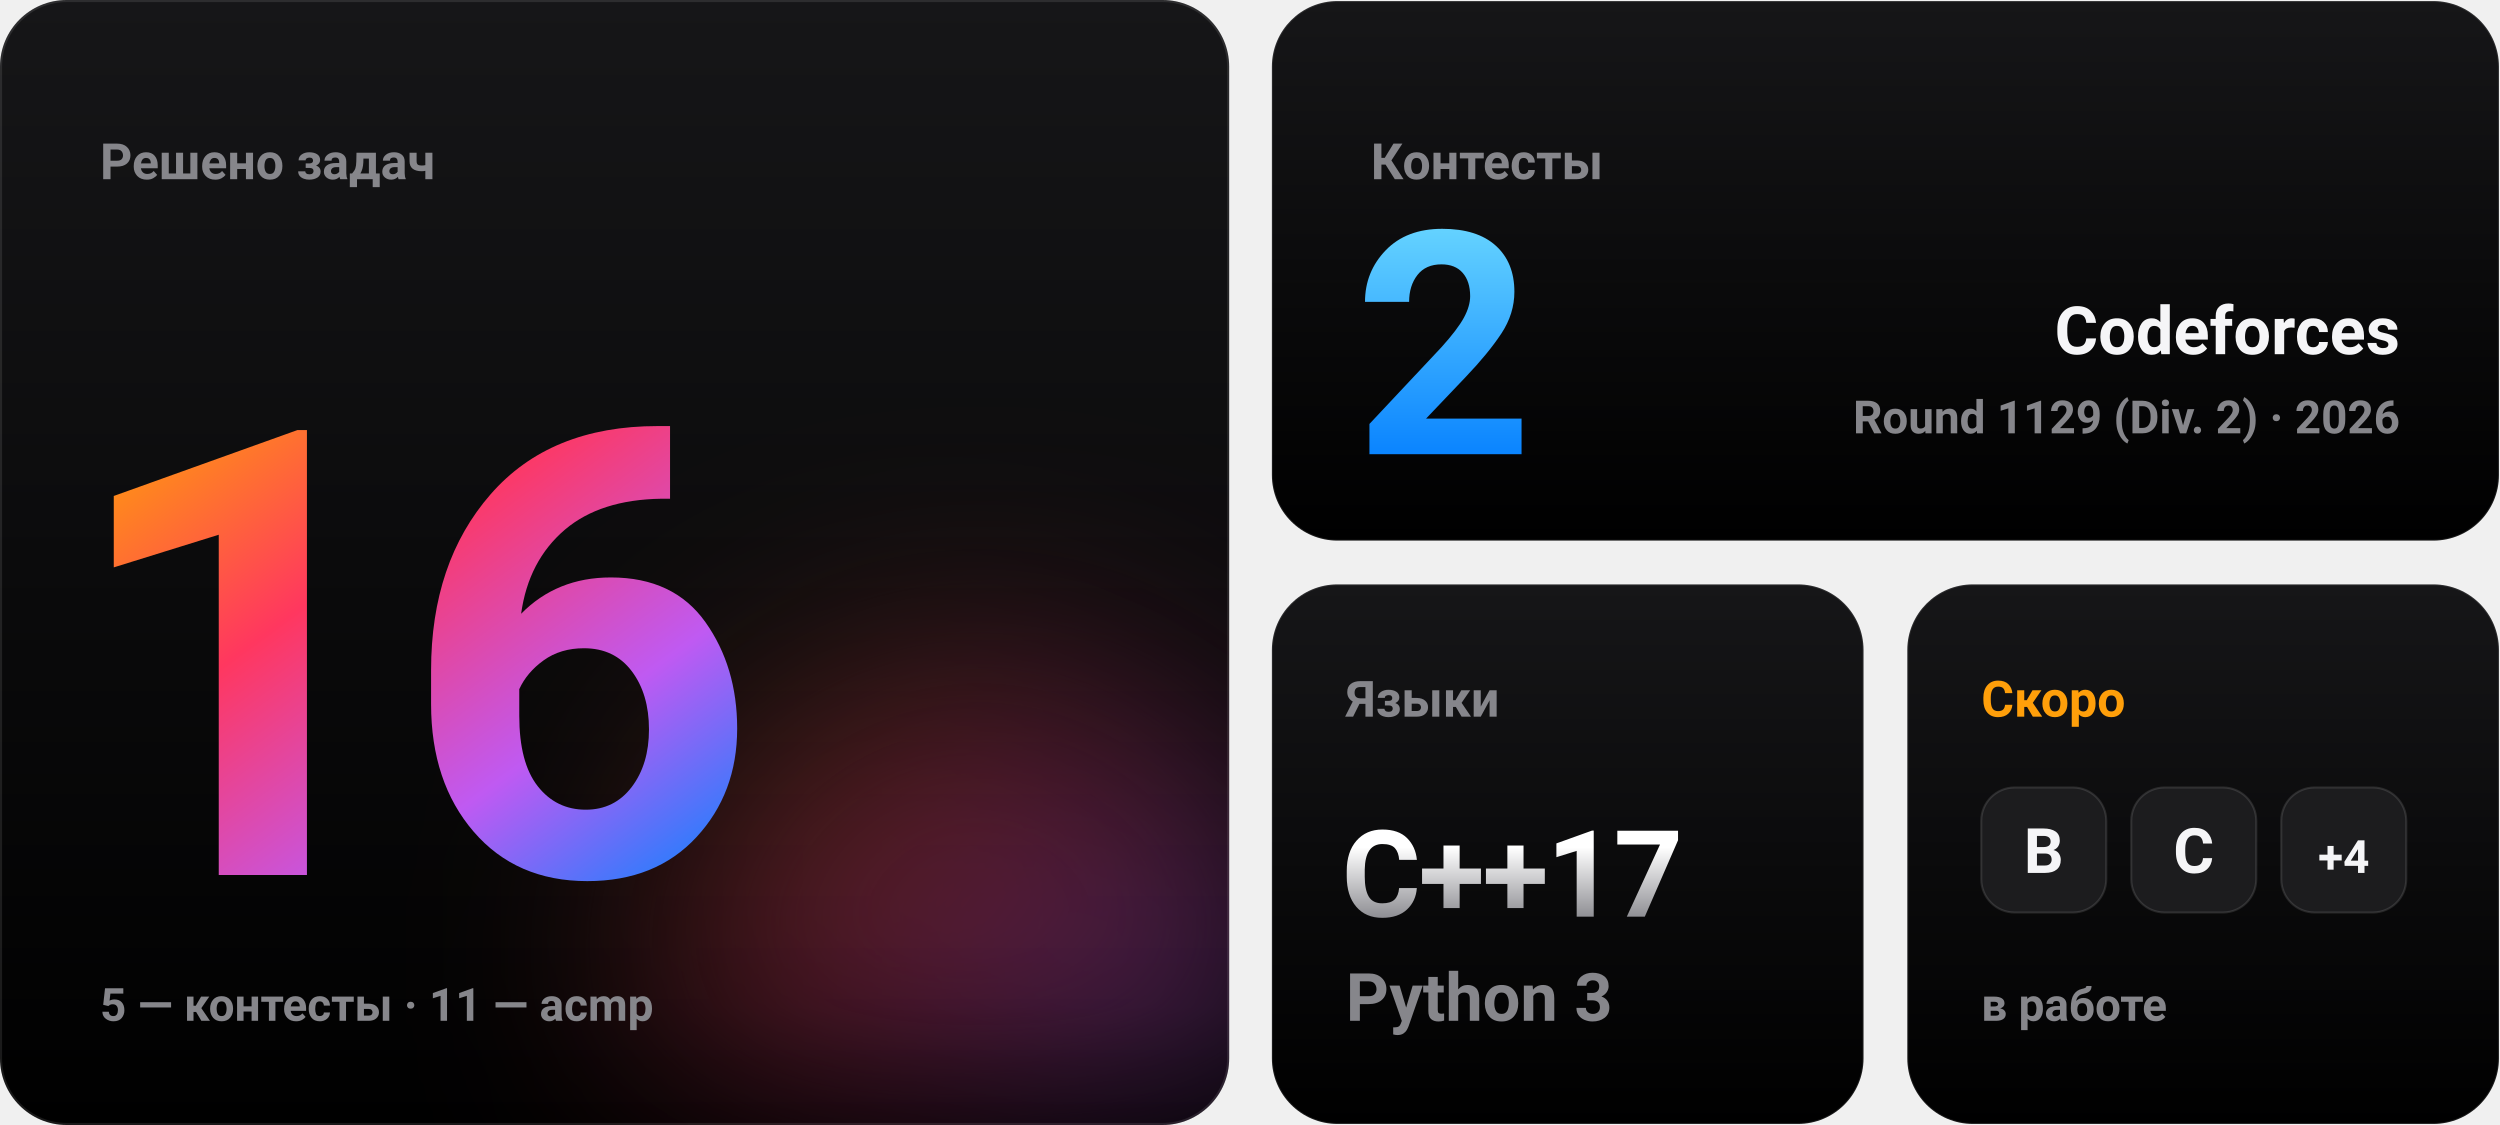
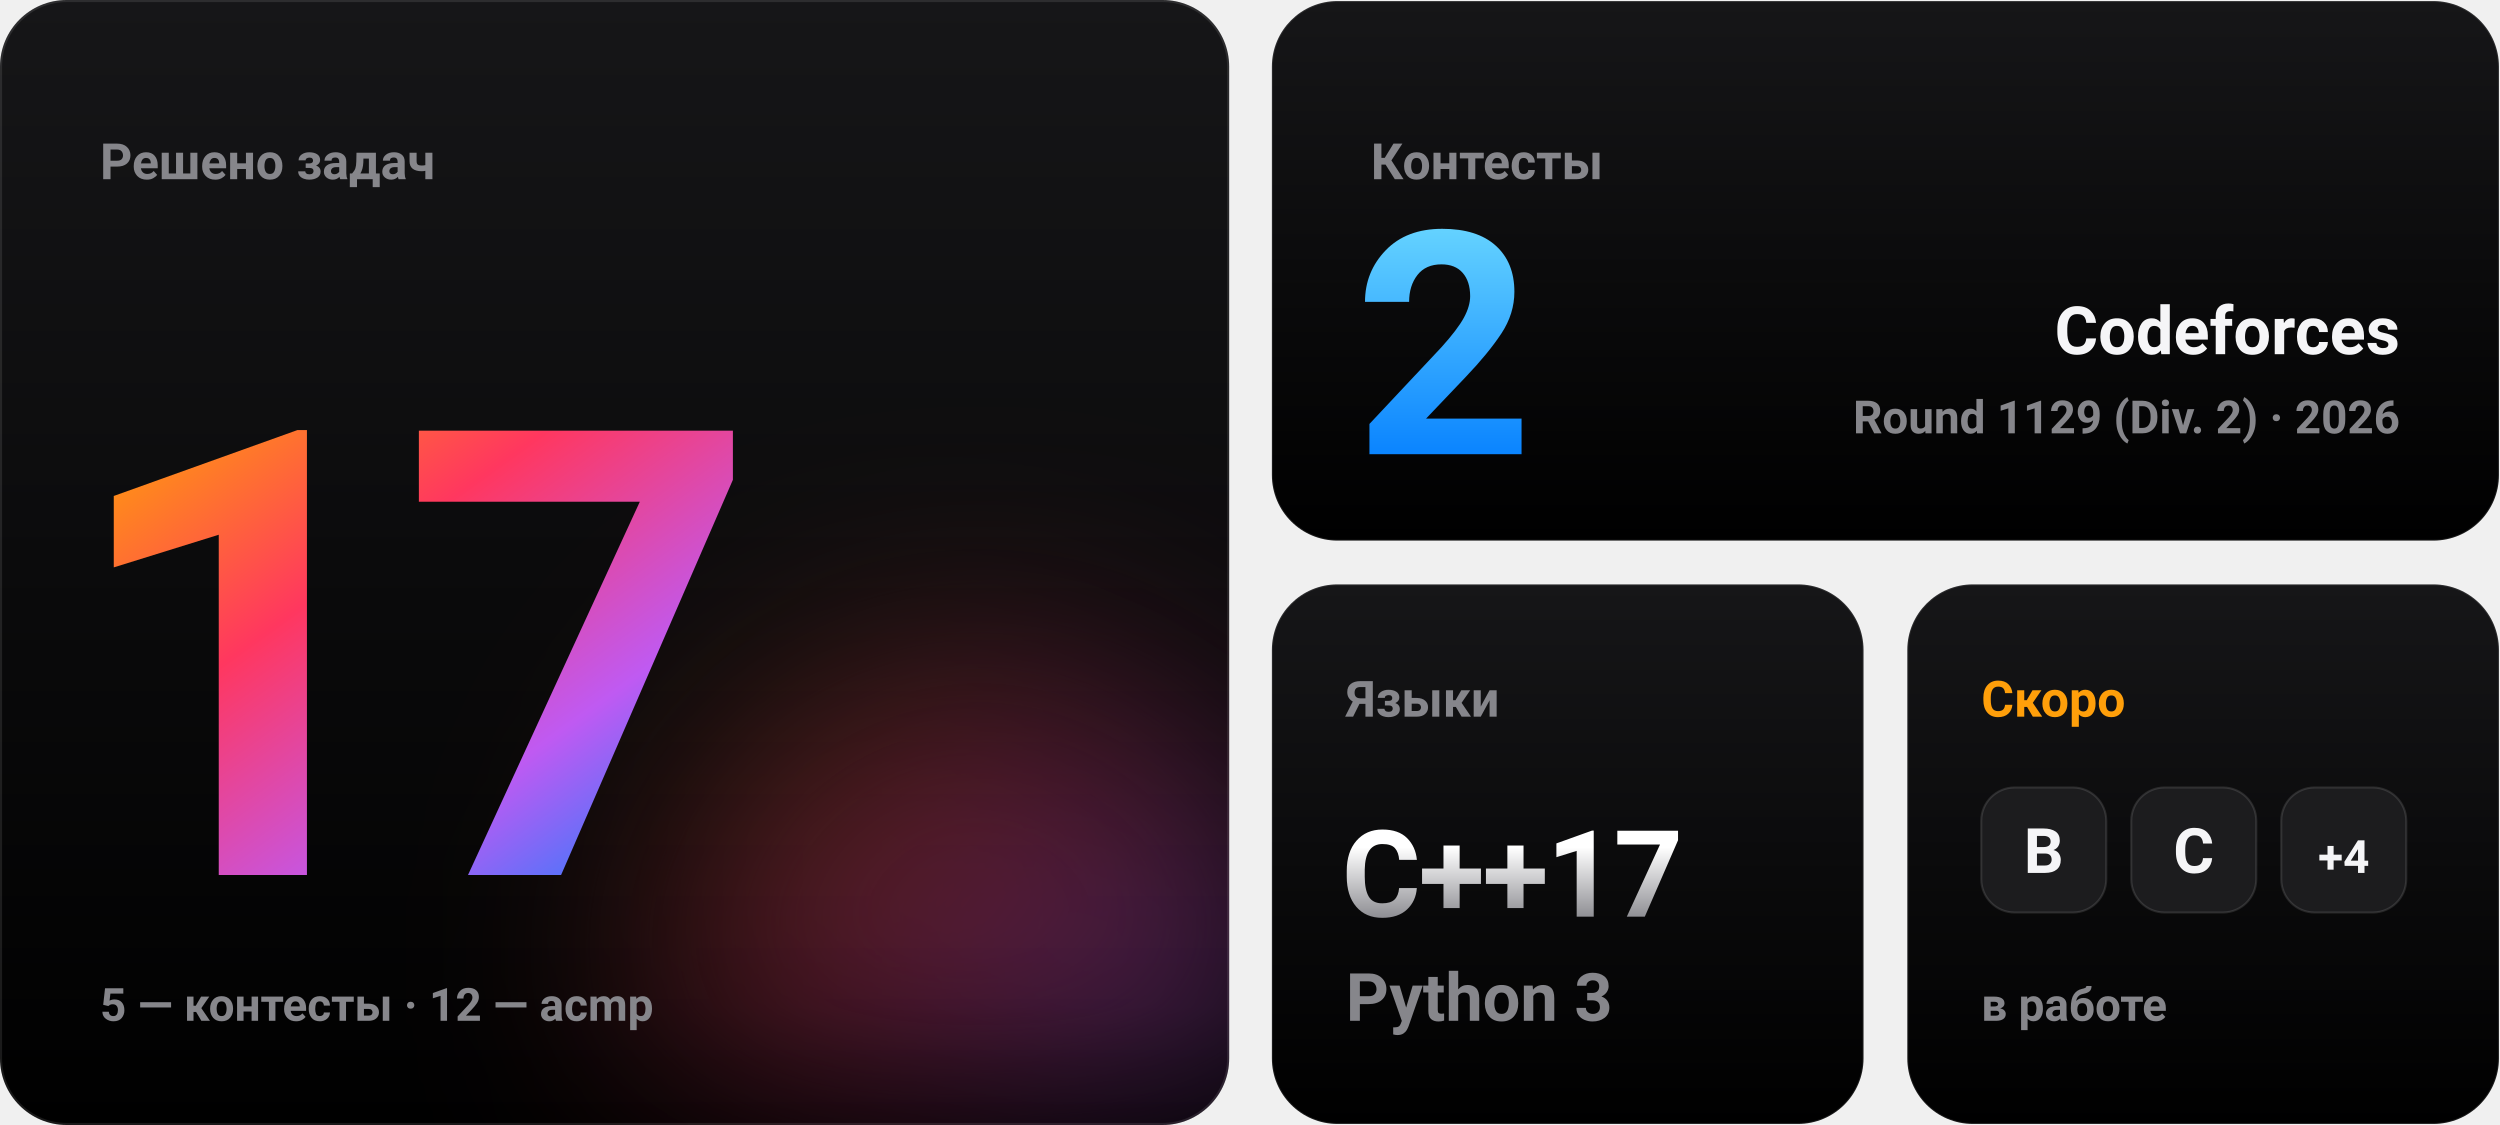
- <svg xmlns="http://www.w3.org/2000/svg" width="1200" height="540" viewBox="0 0 1200 540" role="img" aria-label="Решено задач: 16 (5 с контестов, 11 с acmp). Контестов: 2. Скоро: B, C, D1, D2, E, F.">
+ <svg xmlns="http://www.w3.org/2000/svg" width="1200" height="540" viewBox="0 0 1200 540" role="img" aria-label="Решено задач: 17 (5 с контестов, 12 с acmp). Контестов: 2. Скоро: B, C, D1, D2, E, F.">
  <defs>
    <linearGradient id="ai" x1="0" y1="0" x2="1" y2="1">
      <stop offset="0" stop-color="#ff9f0a" />
      <stop offset="0.35" stop-color="#ff375f" />
      <stop offset="0.7" stop-color="#bf5af2" />
      <stop offset="1" stop-color="#0a84ff" />
    </linearGradient>
    <linearGradient id="blue" x1="0" y1="0" x2="0" y2="1">
      <stop offset="0" stop-color="#64d2ff" />
      <stop offset="1" stop-color="#0a84ff" />
    </linearGradient>
    <linearGradient id="titanium" x1="0" y1="0" x2="0" y2="1">
      <stop offset="0.2" stop-color="#ffffff" />
      <stop offset="1" stop-color="#8e8e93" />
    </linearGradient>
    <linearGradient id="tile" x1="0" y1="0" x2="0" y2="1">
      <stop offset="0" stop-color="#161618" />
      <stop offset="1" stop-color="#000000" />
    </linearGradient>
    <filter id="blur" x="-100%" y="-100%" width="300%" height="300%">
      <feGaussianBlur stdDeviation="60" />
    </filter>
    <clipPath id="t1">
      <rect width="590" height="540" rx="32" />
    </clipPath>
  </defs>
  <g font-family="-apple-system, BlinkMacSystemFont, 'SF Pro Display', 'Segoe UI', Roboto, Helvetica, Arial, sans-serif">
    <g font-weight="600">
      <g clip-path="url(#t1)">
        <rect width="590" height="540" fill="url(#tile)" />
        <circle cx="470" cy="470" r="150" fill="url(#ai)" opacity="0.35" filter="url(#blur)" />
      </g>
      <rect x="0.5" y="0.5" width="589" height="539" rx="31.5" fill="none" stroke="#ffffff" stroke-opacity="0.1" />
      <text x="48" y="86" font-size="24" fill="#86868b">Решено задач</text>
      <g font-size="300" font-weight="700" letter-spacing="-10" fill="url(#ai)">
-         <text x="30" y="420" opacity="0">13<animate attributeName="opacity" values="0;1;0" keyTimes="0;0.000;0.250" calcMode="discrete" dur="0.8s" fill="freeze" />
+         <text x="30" y="420" opacity="0">14<animate attributeName="opacity" values="0;1;0" keyTimes="0;0.000;0.250" calcMode="discrete" dur="0.8s" fill="freeze" />
        </text>
-         <text x="30" y="420" opacity="0">14<animate attributeName="opacity" values="0;1;0" keyTimes="0;0.250;0.500" calcMode="discrete" dur="0.8s" fill="freeze" />
+         <text x="30" y="420" opacity="0">15<animate attributeName="opacity" values="0;1;0" keyTimes="0;0.250;0.500" calcMode="discrete" dur="0.8s" fill="freeze" />
        </text>
-         <text x="30" y="420" opacity="0">15<animate attributeName="opacity" values="0;1;0" keyTimes="0;0.500;0.750" calcMode="discrete" dur="0.8s" fill="freeze" />
+         <text x="30" y="420" opacity="0">16<animate attributeName="opacity" values="0;1;0" keyTimes="0;0.500;0.750" calcMode="discrete" dur="0.8s" fill="freeze" />
        </text>
-         <text x="30" y="420">16<animate attributeName="opacity" values="0;1" keyTimes="0;0.750" calcMode="discrete" dur="0.8s" fill="freeze" />
+         <text x="30" y="420">17<animate attributeName="opacity" values="0;1" keyTimes="0;0.750" calcMode="discrete" dur="0.8s" fill="freeze" />
        </text>
      </g>
-       <text x="48" y="490" font-size="22" fill="#86868b">5 — контесты  ·  11 — acmp</text>
+       <text x="48" y="490" font-size="22" fill="#86868b">5 — контесты  ·  12 — acmp</text>
      <rect x="610.5" y="0.5" width="589" height="259" rx="31.5" fill="url(#tile)" stroke="#ffffff" stroke-opacity="0.1" />
      <text x="658" y="86" font-size="24" fill="#86868b">Контесты</text>
      <text x="650" y="218" font-size="150" font-weight="700" letter-spacing="-4" fill="url(#blue)">2</text>
      <text x="1152" y="170" font-size="32" font-weight="700" fill="#f5f5f7" text-anchor="end">Codeforces</text>
      <text x="1152" y="208" font-size="22" fill="#86868b" text-anchor="end">Round 1129 (Div. 2) · 2026</text>
      <rect x="610.5" y="280.5" width="284" height="259" rx="31.5" fill="url(#tile)" stroke="#ffffff" stroke-opacity="0.1" />
      <text x="646" y="344" font-size="24" fill="#86868b">Языки</text>
      <text x="644" y="440" font-size="58" font-weight="700" letter-spacing="-1" fill="url(#titanium)">C++17</text>
      <text x="646" y="490" font-size="32" fill="#86868b">Python 3</text>
      <rect x="915.5" y="280.5" width="284" height="259" rx="31.5" fill="url(#tile)" stroke="#ffffff" stroke-opacity="0.1" />
      <text x="951" y="344" font-size="24" fill="#ff9f0a">Скоро</text>
      <rect x="951" y="378" width="60" height="60" rx="16" fill="#1c1c1e" stroke="#ffffff" stroke-opacity="0.12" />
      <text x="981" y="419" font-size="30" font-weight="700" fill="#f5f5f7" text-anchor="middle">B</text>
      <rect x="1023" y="378" width="60" height="60" rx="16" fill="#1c1c1e" stroke="#ffffff" stroke-opacity="0.12" />
      <text x="1053" y="419" font-size="30" font-weight="700" fill="#f5f5f7" text-anchor="middle">C</text>
      <rect x="1095" y="378" width="60" height="60" rx="16" fill="#1c1c1e" stroke="#ffffff" stroke-opacity="0.12" />
      <text x="1125" y="419" font-size="22" font-weight="700" fill="#f5f5f7" text-anchor="middle">+4</text>
      <text x="951" y="490" font-size="22" fill="#86868b">в работе</text>
    </g>
  </g>
</svg>
